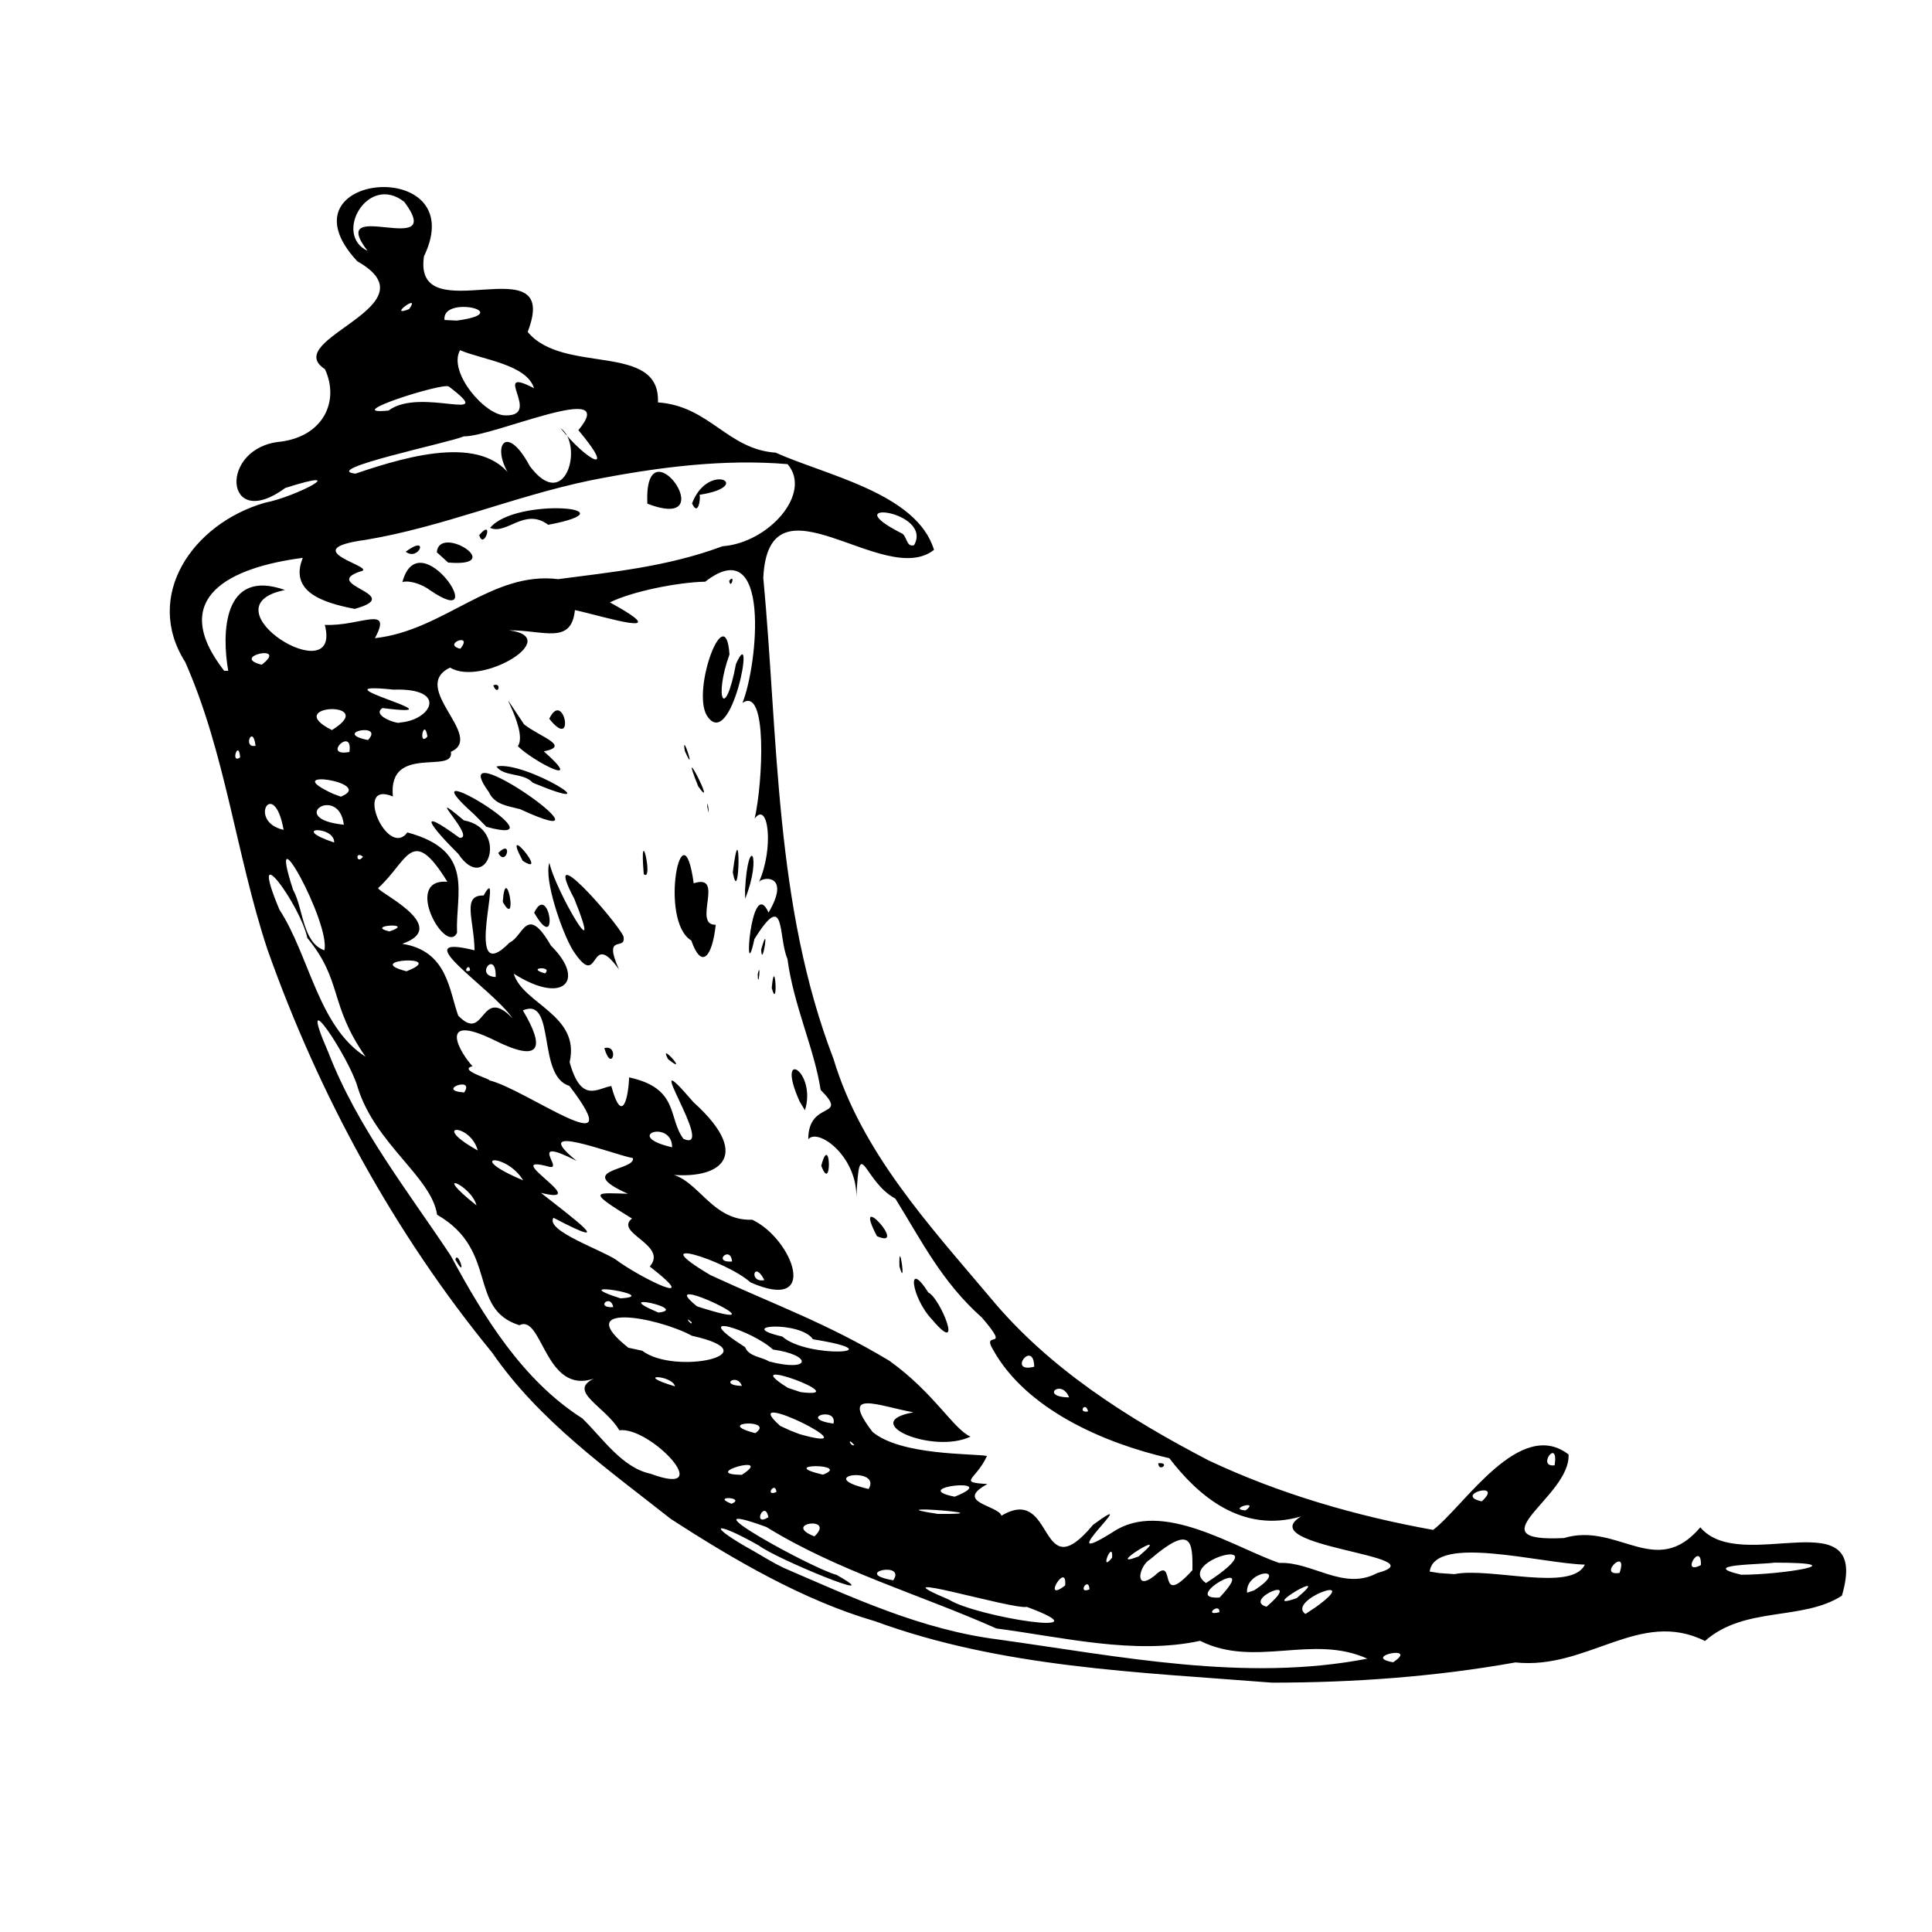
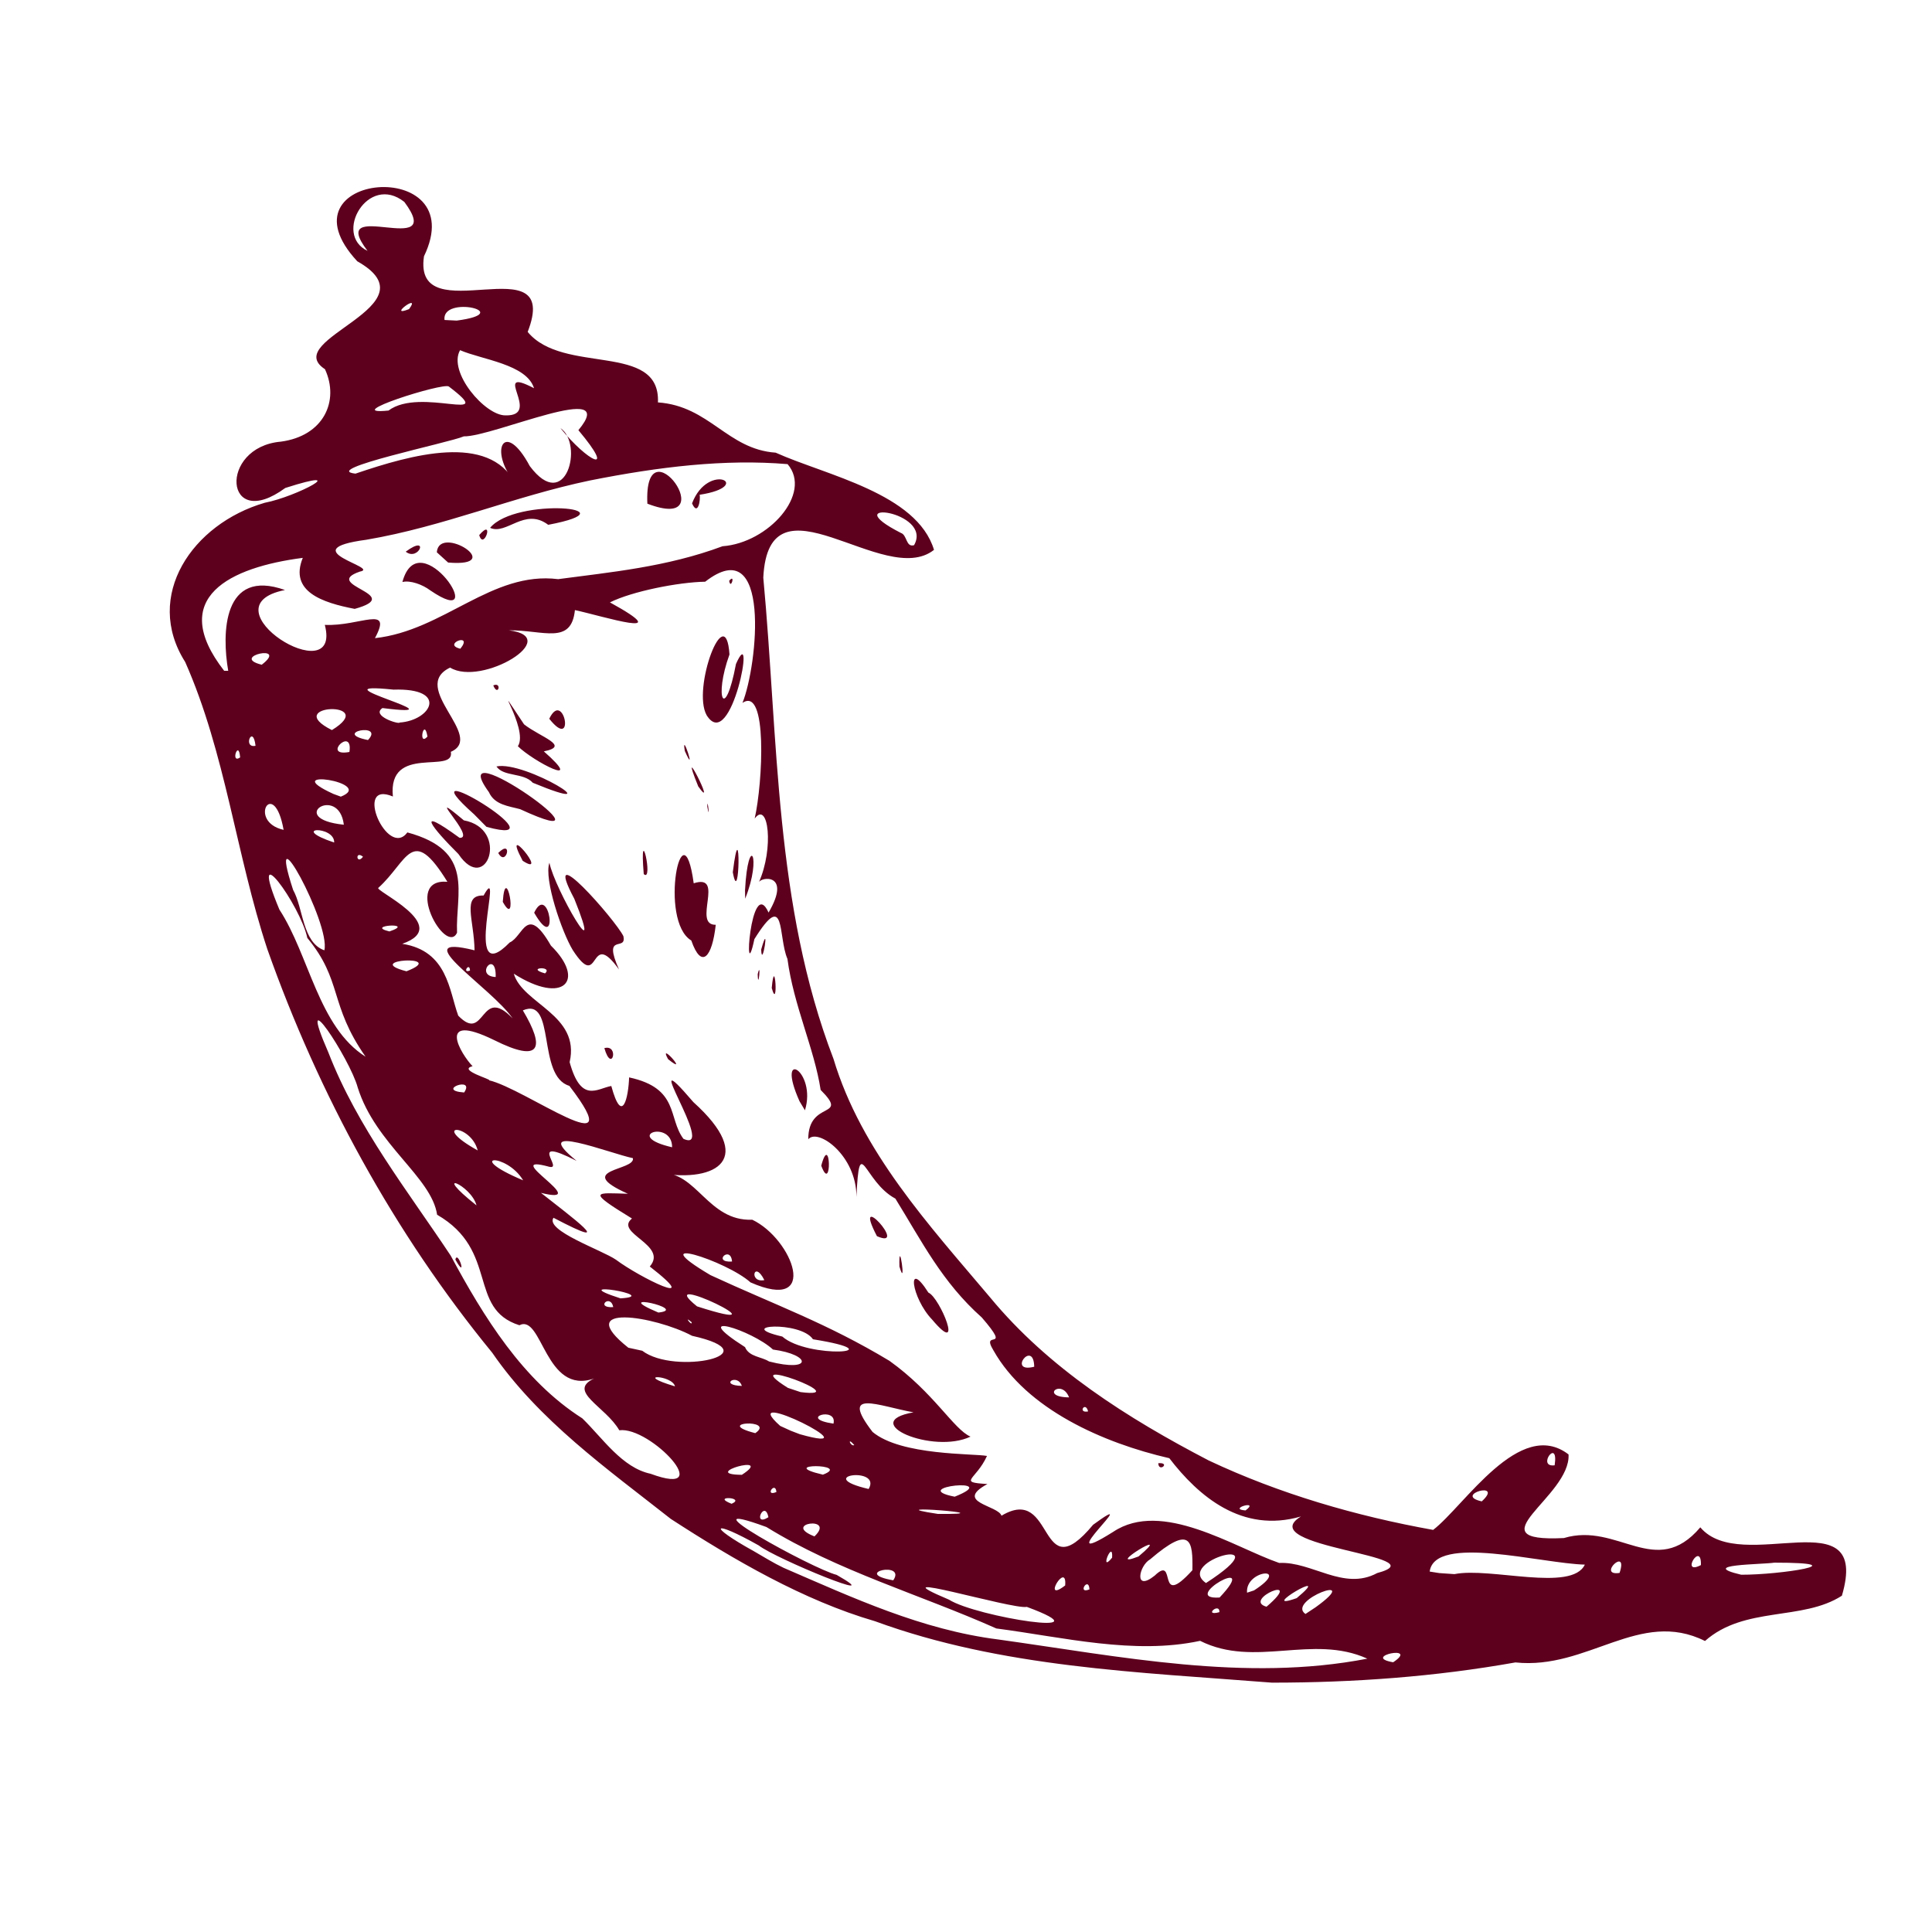
<svg xmlns="http://www.w3.org/2000/svg" viewBox="0 0 128 128">
-   <path fill="#000" d="M44.44 100.63c-4.23-3.33-8.74-6.52-11.83-11.01-6.49-7.92-11.49-17.1-14.9-26.74-2.07-6.27-2.77-12.99-5.44-19.02-2.78-4.38.48-9.16 5.27-10.55 2.13-.41 5.89-2.43 1.36-.98-4.06 2.98-4.45-2.71-.29-3.07 2.84-.38 3.89-2.7 2.92-4.8-3.05-1.99 7.4-4.18 2.14-7.15-5.48-5.91 7.66-7.05 4.42-.33-.77 5.16 9.18-.95 6.87 5.01 2.35 2.86 8.8.65 8.63 4.67 3.42.24 4.6 3.11 7.8 3.33 3.33 1.5 9.36 2.69 10.49 6.44-3.3 2.61-10.95-5.4-11.31 1.84 1 10.69.74 21.7 4.65 31.88 1.85 6.16 6.33 11.01 10.38 15.81 3.88 4.7 9.12 8.01 14.48 10.8 4.69 2.21 9.75 3.68 14.87 4.6 2.07-1.59 5.74-7.48 8.97-5 .16 2.8-6.42 5.84-.31 5.54 3.59-1.08 6.08 2.77 9.04-.71 2.72 3.23 11.32-2.06 9.38 4.53-2.62 1.69-6.44.67-9.07 3-4.33-2.16-7.77 1.93-12.56 1.42-5.32.95-10.73 1.34-16.13 1.34-8.85-.7-17.89-.99-26.3-4.07-4.74-1.38-9.37-4.08-13.53-6.78zm7.47 3.24c4.63 2 9.16 4.11 14.23 4.75 8.05 1.12 16.37 2.84 24.45 1.27-3.66-1.65-7.44.64-11.08-1.18-4.37.94-9.06-.24-13.5-.82-5.05-2.25-10.5-3.8-15.23-6.72-5.91-2.16 3.06 2.77 4.65 3.17 3.69 2.1-4.06-1.08-5.16-1.95-3.09-1.74-3.49-1.37-.31.39.64.37 1.28.77 1.95 1.09zm-8.81-6.23c4.49 1.66-.02-3.16-2.07-2.88-.91-1.58-3.48-2.58-1.67-3.43-3.26 1.13-3.42-4.3-4.95-3.53-3.45-1.09-1.34-4.95-5.45-7.32-.37-2.5-4.08-4.66-5.26-8.43-.52-1.93-4.19-7.46-1.94-2.31 1.92 4.96 5.29 9.21 8.1 13.45 2.18 4.04 4.76 8.26 8.72 10.78 1.34 1.3 2.63 3.27 4.52 3.67zM30.17 83.45c.16-.68.82 1.46 0 0zm18.3 16.18c1-.44-1.43-.56 0 0zm2.44.89c-.25-1.23-1.11.69 0 0zm3.05 1.27c1.45-1.38-2.24-.87 0 0zm5.22 2.91c.89-1.3-2.82-.49 0 0zm-10.03-6.99c2.25-1.46-2.91-.02 0 0zm2.29 1.14c-.07-.77-.82.34 0 0zm11.43 7.13c1.84 1.16 10.73 2.54 5.16.48-.93.2-10.33-2.66-5.16-.48zM44.72 91.85c-.18-.77-2.85-.85 0 0zm5.32 3.1c1.39-.96-2.87-.74 0 0zm4.48 2.75c1.98-.75-3.23-.75 0 0zm-11.97-8.21c2.16 1.65 8.7.21 3.3-.99-2.45-1.31-7.99-2.2-4.22.79l.92.2zm15 9.16c.9-1.53-3.77-.88 0 0zm-4.56-3.63c5.27 1.49-4.43-3.34-1.3-.55l.7.32.6.23zm9.14 5.28c4.99.05-4.51-.68 0 0zm-21.5-13.7c-.19-.93-1.23.08 0 0zm29.94 18.44c.14-1.68-1.62 1.25 0 0zM49.15 91.82c-.3-.88-1.56-.04 0 0zm-8.04-5.8c2.86-.17-3.93-1.26 0 0zm-9.54-6.16c-.36-1.38-3.12-2.47 0 0zM56.6 95.74c-.52-.6-.25.13 0 0zm15.58 9.56c-.05-.91-.85.35 0 0zM55.22 94.32c.28-1.18-2.44-.36 0 0zm-11.6-7.36c2.13-.23-3.42-1.44 0 0zm19.63 12.2c3.32-1.32-3.24-.64 0 0zm-10.21-6.93c3.83.49-4.56-2.61-.84-.28l.84.28zm13.31 8.19c3.58-2.14 2.4 5.01 6.07.6 3.62-2.64-3.13 3.27 1.33.47 3.23-2.16 7.99 1.02 11 2.06 2.16-.11 4.27 1.87 6.49.67 4.27-1.15-8.36-1.71-5.05-3.75-3.91 1.14-6.8-1.36-8.72-3.86-4.39-1.01-9.46-3.25-11.65-7.14-.89-1.46 1.29.21-.77-2.18-2.64-2.35-3.96-5.02-5.73-7.88-2.12-1.13-2.37-4.46-2.58-.11.02-2.74-2.56-4.59-3.19-3.82-.01-2.64 2.76-1.32.82-3.27-.42-2.74-1.79-5.59-2.2-8.68-.64-1.49-.09-4.68-2.19-1.31-.76 3.57-.25-4.38.94-1.76 1.56-2.67-.56-2.36-.65-1.99 1.02-2.26.64-5.46-.27-4.24.54-2.39.86-8.8-.81-7.66 1.01-2.5 1.92-11.44-2.47-8.03-1.78.03-4.85.64-6.31 1.37 4.56 2.51-.46.91-2.32.51-.24 2.33-2.08 1.32-4.38 1.34 3.67.45-1.79 3.75-3.89 2.47-2.74 1.31 2.36 4.57.05 5.58.28 1.52-4.19-.55-3.84 2.96-2.65-1.12-.36 4.16.96 2.38 4.51 1.22 3.18 4.01 3.29 6.65-.74 1.54-3.63-3.62-.64-3.38-2.36-3.83-2.61-1.38-4.56.39-.45.13 4.99 2.53 1.57 3.72 3.01.47 3.1 3.1 3.71 4.76 1.81 1.88 1.44-2.08 3.6.18-1.37-2.02-7.25-5.68-2.52-4.51-.03-2.03-.86-3.67.6-3.63 1.44-2.6-1.51 6.42 1.73 3.11.9-.39 1.12-2.6 2.73.21 2.34 2.3.85 3.97-2.46 1.86.59 2.01 4.42 2.72 3.7 5.86.76 2.76 1.83 1.74 2.76 1.58.73 2.68 1.14.71 1.18-.57 3.34.72 2.56 2.69 3.6 4.07 2.3 1.04-3.29-7.04.66-2.43 4.16 3.75 1.56 5.32-2.17 4.72 2.36-.19 3.12 3.19 6.07 3.07 2.69 1.28 4.52 6.2-.12 4.15-1.61-1.45-7.31-3.24-2.65-.48 4.3 1.99 7.71 3.18 11.86 5.68 2.96 2.12 4.25 4.54 5.37 5.02-2.49 1.19-7.51-.95-3.78-1.61-2.33-.42-4.94-1.6-2.71 1.3 1.89 1.58 6.71 1.42 7.58 1.59-.73 1.61-1.99 1.74.03 1.86-2.25 1.22.72 1.41.93 2.1zm-4.6-13c-1.37-1.43-1.72-4.11-.24-1.78.75.3 2.43 4.38.24 1.78zm14.99 9.52c.85-.06.02.65 0 0zM59.59 83.91c-.06-2.17.49 1.67 0 0zM58.1 81.9c-1.73-3.32 2.17.95 0 0zM40.04 69.44c1.01-.27.5 1.73 0 0zm14.37 7.79c.62-2.33.73 1.96 0 0zm-10.15-7.06c-.71-1.29 1.5 1.21 0 0zm8.71 2.79c-1.63-3.65 1.16-2 .36.6l-.36-.6zM37.95 62.95c-.73-1.2-1.93-4.72-1.55-5.79.35 1.75 3.72 7.53 1.65 2.39-2.28-4.3 2.73 1.4 3.25 2.47.24 1.07-1.41-.29-.29 2.21-2.04-2.85-1.2 1.58-3.06-1.28zm-4.64-3.2c.19-2.79 1.06 1.91 0 0zm2.08.72c1-2.11 1.69 2.93 0 0zm-5.02-3.89c-1.73-1.72-2.98-3.3.08-1.07 1.18.05-2.62-3.6.28-1.16 3.06.56 1.51 5.01-.36 2.23zm2.64-.07c1-.99.53.98 0 0zm1.62.52c-1.52-2.85 1.85 1.2 0 0zm-3.22-3.08c-5.02-4.47 6.31 2.34.82.83l-.82-.83zm14.39 8.36c-2.18-1.3-.58-9.18.16-3.79 2.11-.68-.12 2.78 1.46 2.75-.24 2.18-.95 2.97-1.62 1.04zm5.33 3.15c.21-2.38.45 1.62 0 0zm-.93-.92c.24-1.01.03 1.2 0 0zM32.39 52.48c-3.23-4.45 9.38 4.51 2.07 1.13-.77-.21-1.69-.28-2.07-1.13zm10.26 5.43c-.31-3.75.68.62 0 0zm7.78 5c.6-2.14.05 1.41 0 0zM32.89 50.78c1.92-.41 7.95 3.37 2.41 1.08-.62-.69-1.93-.38-2.41-1.08zm16.47 8.21c.2-3.84 1.15-2.29.01.55l-.01-.55zm-15.05-9.55c.78-1.15-2.08-5.18.41-1.45 1.08.85 3.11 1.43 1.31 1.79 2.84 2.5-.68.68-1.72-.34zm14.24 8.35c.54-4.37.47 2.56 0 0zM32.68 45.41c.6-.26.32.79 0 0zm3.71 2.21c.96-2.01 1.77 2.23 0 0zm10.47 5.82c0-.77.2 1.12 0 0zm-.6-1.34c-1.45-3.59 1.35 1.9 0 0zm-.89-2.35c-.25-1.48.83 1.86 0 0zm1.45-2.36c-1-1.76 1.26-7.75 1.51-4.03-1.05 2.89-.3 4.51.43.63 1.36-3.06-.29 6.02-1.94 3.4zm1.49-8.91c.44-.53.1.65 0 0zM45.82 87.6c-.59-.52.07.33 0 0zm5.13 2.6c2.86.74 2.84-.44.26-.79-1.39-1.29-5.77-2.66-1.85-.16.27.65 1.09.63 1.59.95zm-10.14-6.74c1.57 1.18 5.93 3.32 2.24.45 1.24-1.44-2.38-2.21-1.18-3.18-3.06-1.87-2.41-1.7-.27-1.64-3.67-1.64.53-1.52.33-2.36-1.42-.28-7.03-2.5-3.73.18-3.36-1.71-.8.64-1.82.39-3.44-.94 3.06 2.62-.54 1.73 1.97 1.56 5.3 4 .83 1.65-.57.85 3.21 2.14 4.14 2.78zm5.37 3.09c6.53 2.1-3.2-2.58 0 0zm27.5 16.65c.08-1.3-.9 1.11 0 0zm2.82 1.19c1.51-1.46.06 2.33 2.5-.36.03-1.92-.07-3.06-2.8-.72-.75.42-1.09 2.19.3 1.08zM31.65 76.22c-.47-1.82-3.25-1.81 0 0zm3.01 1.98c-1.12-1.86-4-1.68 0 0zm17.17 10.35c1.68 1.49 7.7 1.09 2.03.18-.83-1.24-5.32-.94-2.03-.18zm23.6 14.57c2.57-2.16-2.5.97 0 0zm5.36 3.69c.02-.69-1.11.3 0 0zm.01-.97c2.86-3.03-2.77.18 0 0zM24.22 70.01c-2.43-3.47-1.51-5.03-3.86-7.87-.45-2.17-4.03-7.09-1.85-1.88 1.99 3.05 2.58 7.77 5.71 9.75zm55.68 34.87c5.26-3.4-2.15-1.48 0 0zm4.01 1.57c2.64-2.26-1.66-.47 0 0zM30.75 72.38c.76-1.12-1.94-.14 0 0zm52.33 32.99c2.55-1.64-.59-1.39-.46.15l.46-.15zM48.5 83.58c-.09-1.11-1.35.09 0 0zm2.14 1.23c-.69-1.38-1.05.21 0 0zm36.53 21.67c3.27-2.36-1.98-.45-.68.45l.68-.45zm-1.26-.6c2.67-2.23-2.8.99 0 0zm6.39 4.25c1.79-1.19-2.17-.38 0 0zM32.39 71.57c2.39.54 9.56 5.89 5.33.37-2.17-.64-.87-5.94-3.08-5 1.48 2.48 1.22 3.53-1.9 1.97-3.91-1.91-2.2.94-1.43 1.73-1.04.25 1.39.91 1.08.93zm-10.9-8.61c.43-1.77-3.95-9.75-2.07-4 .68 1.21.61 3.49 2.07 4zM41.5 75.3c-1.23-1.03-.06-.15 0 0zm3.03.71c0-1.88-3.35-.77 0 0zm26.3 16.57c-.5-1.28-1.98-.02 0 0zm1.26.93c-.18-.72-.72.14 0 0zm10.43 6.56c1-.74-1.25-.09 0 0zM26.93 64.35c2.87-1.11-3.07-.79 0 0zm41.59 26.2c-.04-1.86-1.83.46 0 0zM25.8 61.71c1.84-.62-1.71-.41 0 0zm5.34 2.59c-.03-.61-.56.23 0 0zm65.22 39.99c2.37-.48 7.77 1.21 8.64-.63-2.88-.07-9.95-2.03-10.28.46l.63.1 1.01.07zM32.84 64.73c.05-1.88-1.46-.07 0 0zm-14.05-9.75c-.64-3.58-2.43-.54 0 0zm3.35.84c.04-1.15-3.07-1.03 0 0zm1.91.94c-.55-.44-.43.57 0 0zm12.06 7.73c.57-.52-1.35-.38 0 0zm-13.33-9.85c-.33-2.71-3.88-.4 0 0zm-6.87-4.46c-.1-1.25-.67.47 0 0zm1.02-.77c-.17-1.48-.88.19 0 0zm5.65 3.37c2.39-.94-4.35-1.94-.49-.18l.49.18zm75.59 46.69c1.53-1.4-1.94-.43 0 0zm9.13 4.74c.61-1.81-1.54.23 0 0zM23.15 49.82c.26-1.75-1.89.35 0 0zm-8.03-5.38c-.43-2.47-.37-6.82 3.76-5.35-5.51 1.1 3.82 6.85 2.64 2.31 2.32.11 4.53-1.37 3.32.88 4.57-.5 7.73-4.46 12.14-3.91 3.44-.46 7.19-.8 10.89-2.18 3.04-.22 5.97-3.5 4.31-5.44-4.15-.35-8.5.17-13.08 1.08-5.08 1.06-9.7 3.06-14.83 3.93-5 .67 1 1.85-.43 2.11-2.61.9 3.11 1.52-.34 2.47-2.13-.41-4.35-1.14-3.44-3.38-4.79.62-9 2.61-5.21 7.48h.27zm11.54-5.88c1.12-4.14 6.01 3.4 1.84.55-.5-.38-1.32-.68-1.84-.55zm.22-2.01c1.62-1.2.86.68 0 0zm2.06.04c.15-1.9 4.71 1.01.75.68l-.75-.68zm2.81-1.14c1.03-1.2.3 1.07 0 0zm.72-.48c1.71-2.06 9.69-1.31 3.85-.2-1.56-1.18-2.76.7-3.85.2zm10.42-1.6c-.26-5.62 5.18 1.99 0 0zm2.96-.02c1.08-2.83 4.2-1.14.5-.57.08.3-.11 1.46-.5.57zM21.99 48.37c3.23-1.98-3.43-1.72 0 0zm2.39.66c1.13-1.2-2.46-.49 0 0zm-7.04-4.99c1.85-1.42-2.18-.54 0 0zm95.35 59.65c.05-1.65-1.41.74 0 0zM103 97.08c.28-1.9-1.24.16 0 0zm12.36 7.25c2.58.01 7.82-.8 2.2-.8-.88.13-5.13.11-2.2.8zM26.48 47.87c2.09-.14 3.27-2.3-.41-2.18-5.69-.59 5.02 1.95-.73 1.22-.77.51 1.09 1.1 1.14.96zm1.84.93c-.22-1.34-.65.71 0 0zm2.18-5.82c.9-1.12-1.26-.3 0 0zm-6.95-11.6c3.73-1.27 8.82-2.69 10.58.62-1.79-2.15-.72-4.28.97-1.12 2.39 3.19 3.59-1.45 2.03-2.52 1.77 2.2 3.79 3.24 1.19.14 2.83-3.4-5.66.45-7.59.41-.92.41-9.58 2.2-7.18 2.47zm2.19-4.18c2.13-1.6 7.35.96 4-1.59-.33-.3-7.35 1.93-4 1.59zm7.75.32c2.49.06-1.07-3.34 1.89-1.8-.49-1.59-3.45-1.89-4.9-2.52-.82 1.45 1.66 4.34 3.01 4.32zm-6.39-7.04c.86-1.16-1.51.6 0 0zm3.16.76c4.01-.53-1.02-1.72-.81-.04l.81.04zm-5.91-4.62c-2.82-3.69 5.31.62 2.44-3.24-2.41-1.92-4.73 2.16-2.44 3.24zm36.21 19.5c1.29-2.29-5.34-3.09-.87-.81.42.14.32.97.87.81z" />
+   <path fill="#5D001E" d="M44.44 100.63c-4.23-3.33-8.74-6.52-11.83-11.01-6.49-7.92-11.49-17.1-14.9-26.74-2.07-6.27-2.77-12.99-5.44-19.02-2.78-4.38.48-9.16 5.27-10.55 2.13-.41 5.89-2.43 1.36-.98-4.06 2.98-4.45-2.71-.29-3.07 2.84-.38 3.89-2.7 2.92-4.8-3.05-1.99 7.4-4.18 2.14-7.15-5.48-5.91 7.66-7.05 4.42-.33-.77 5.16 9.18-.95 6.87 5.01 2.35 2.86 8.8.65 8.63 4.67 3.42.24 4.6 3.11 7.8 3.33 3.33 1.5 9.36 2.69 10.49 6.44-3.3 2.61-10.95-5.4-11.31 1.84 1 10.69.74 21.7 4.65 31.88 1.85 6.16 6.33 11.01 10.38 15.81 3.88 4.7 9.12 8.01 14.48 10.8 4.69 2.21 9.75 3.68 14.87 4.6 2.07-1.59 5.74-7.48 8.97-5 .16 2.8-6.42 5.84-.31 5.54 3.59-1.08 6.08 2.77 9.04-.71 2.72 3.23 11.32-2.06 9.38 4.53-2.62 1.69-6.44.67-9.07 3-4.33-2.16-7.77 1.93-12.56 1.42-5.32.95-10.73 1.34-16.13 1.34-8.85-.7-17.89-.99-26.3-4.07-4.74-1.38-9.37-4.08-13.53-6.78zm7.47 3.24c4.63 2 9.16 4.11 14.23 4.75 8.05 1.12 16.37 2.84 24.45 1.27-3.66-1.65-7.44.64-11.08-1.18-4.37.94-9.06-.24-13.5-.82-5.05-2.25-10.5-3.8-15.23-6.72-5.91-2.16 3.06 2.77 4.65 3.17 3.69 2.1-4.06-1.08-5.16-1.95-3.09-1.74-3.49-1.37-.31.39.64.37 1.28.77 1.95 1.09zm-8.81-6.23c4.49 1.66-.02-3.16-2.07-2.88-.91-1.58-3.48-2.58-1.67-3.43-3.26 1.13-3.42-4.3-4.95-3.53-3.45-1.09-1.34-4.95-5.45-7.32-.37-2.5-4.08-4.66-5.26-8.43-.52-1.93-4.19-7.46-1.94-2.31 1.92 4.96 5.29 9.21 8.1 13.45 2.18 4.04 4.76 8.26 8.72 10.78 1.34 1.3 2.63 3.27 4.52 3.67zM30.17 83.45c.16-.68.82 1.46 0 0zm18.3 16.18c1-.44-1.43-.56 0 0zm2.44.89c-.25-1.23-1.11.69 0 0zm3.05 1.27c1.45-1.38-2.24-.87 0 0zm5.22 2.91c.89-1.3-2.82-.49 0 0zm-10.03-6.99c2.25-1.46-2.91-.02 0 0zm2.29 1.14c-.07-.77-.82.34 0 0zm11.43 7.13c1.84 1.16 10.73 2.54 5.16.48-.93.2-10.33-2.66-5.16-.48zM44.72 91.85c-.18-.77-2.85-.85 0 0zm5.32 3.1c1.39-.96-2.87-.74 0 0zm4.48 2.75c1.98-.75-3.23-.75 0 0zm-11.97-8.21c2.16 1.65 8.7.21 3.3-.99-2.45-1.31-7.99-2.2-4.22.79l.92.2zm15 9.16c.9-1.53-3.77-.88 0 0zm-4.56-3.63c5.27 1.49-4.43-3.34-1.3-.55l.7.32.6.23zm9.14 5.28c4.99.05-4.51-.68 0 0zm-21.5-13.7c-.19-.93-1.23.08 0 0zm29.94 18.44c.14-1.68-1.62 1.25 0 0zM49.15 91.82c-.3-.88-1.56-.04 0 0zm-8.04-5.8c2.86-.17-3.93-1.26 0 0zm-9.54-6.16c-.36-1.38-3.12-2.47 0 0zM56.6 95.74c-.52-.6-.25.13 0 0zm15.58 9.56c-.05-.91-.85.35 0 0zM55.22 94.32c.28-1.18-2.44-.36 0 0zm-11.6-7.36c2.13-.23-3.42-1.44 0 0zm19.63 12.2c3.32-1.32-3.24-.64 0 0zm-10.21-6.93c3.83.49-4.56-2.61-.84-.28l.84.28zm13.31 8.19c3.58-2.14 2.4 5.01 6.07.6 3.62-2.64-3.13 3.27 1.33.47 3.23-2.16 7.99 1.02 11 2.06 2.16-.11 4.27 1.87 6.49.67 4.27-1.15-8.36-1.71-5.05-3.75-3.91 1.14-6.8-1.36-8.72-3.86-4.39-1.01-9.46-3.25-11.65-7.14-.89-1.46 1.29.21-.77-2.18-2.64-2.35-3.96-5.02-5.73-7.88-2.12-1.13-2.37-4.46-2.58-.11.02-2.74-2.56-4.59-3.19-3.82-.01-2.64 2.76-1.32.82-3.27-.42-2.74-1.79-5.59-2.2-8.68-.64-1.49-.09-4.68-2.19-1.31-.76 3.57-.25-4.38.94-1.76 1.56-2.67-.56-2.36-.65-1.99 1.02-2.26.64-5.46-.27-4.24.54-2.39.86-8.8-.81-7.66 1.01-2.5 1.92-11.44-2.47-8.03-1.78.03-4.85.64-6.31 1.37 4.56 2.51-.46.91-2.32.51-.24 2.33-2.08 1.32-4.38 1.34 3.67.45-1.79 3.75-3.89 2.47-2.74 1.31 2.36 4.57.05 5.58.28 1.52-4.19-.55-3.84 2.96-2.65-1.12-.36 4.16.96 2.38 4.51 1.22 3.18 4.01 3.29 6.65-.74 1.54-3.63-3.62-.64-3.38-2.36-3.83-2.61-1.38-4.56.39-.45.13 4.99 2.53 1.57 3.72 3.01.47 3.1 3.1 3.71 4.76 1.81 1.88 1.44-2.08 3.6.18-1.37-2.02-7.25-5.68-2.52-4.51-.03-2.03-.86-3.67.6-3.63 1.44-2.6-1.51 6.42 1.73 3.11.9-.39 1.12-2.6 2.73.21 2.34 2.3.85 3.97-2.46 1.86.59 2.01 4.42 2.72 3.7 5.86.76 2.76 1.83 1.74 2.76 1.58.73 2.68 1.14.71 1.18-.57 3.34.72 2.56 2.69 3.6 4.07 2.3 1.04-3.29-7.04.66-2.43 4.16 3.75 1.56 5.32-2.17 4.72 2.36-.19 3.12 3.19 6.07 3.07 2.69 1.28 4.52 6.2-.12 4.15-1.61-1.45-7.31-3.24-2.65-.48 4.3 1.99 7.71 3.18 11.86 5.68 2.96 2.12 4.25 4.54 5.37 5.02-2.49 1.19-7.51-.95-3.78-1.61-2.33-.42-4.94-1.6-2.71 1.3 1.89 1.58 6.71 1.42 7.58 1.59-.73 1.61-1.99 1.74.03 1.86-2.25 1.22.72 1.41.93 2.1zm-4.6-13c-1.37-1.43-1.72-4.11-.24-1.78.75.3 2.43 4.38.24 1.78zm14.99 9.52c.85-.06.02.65 0 0zM59.59 83.91c-.06-2.17.49 1.67 0 0zM58.1 81.9c-1.73-3.32 2.17.95 0 0zM40.04 69.44c1.01-.27.5 1.73 0 0zm14.37 7.79c.62-2.33.73 1.96 0 0zm-10.15-7.06c-.71-1.29 1.5 1.21 0 0zm8.71 2.79c-1.63-3.65 1.16-2 .36.6l-.36-.6zM37.95 62.95c-.73-1.2-1.93-4.72-1.55-5.79.35 1.75 3.72 7.53 1.65 2.39-2.28-4.3 2.73 1.4 3.25 2.47.24 1.07-1.41-.29-.29 2.21-2.04-2.85-1.2 1.58-3.06-1.28zm-4.64-3.2c.19-2.79 1.06 1.91 0 0zm2.08.72c1-2.11 1.69 2.93 0 0zm-5.02-3.89c-1.73-1.72-2.98-3.3.08-1.07 1.18.05-2.62-3.6.28-1.16 3.06.56 1.51 5.01-.36 2.23zm2.64-.07c1-.99.53.98 0 0zm1.62.52c-1.52-2.85 1.85 1.2 0 0zm-3.22-3.08c-5.02-4.47 6.31 2.34.82.83l-.82-.83zm14.39 8.36c-2.18-1.3-.58-9.18.16-3.79 2.11-.68-.12 2.78 1.46 2.75-.24 2.18-.95 2.97-1.62 1.04zm5.33 3.15c.21-2.38.45 1.62 0 0zm-.93-.92c.24-1.01.03 1.2 0 0zM32.39 52.48c-3.23-4.45 9.38 4.51 2.07 1.13-.77-.21-1.69-.28-2.07-1.13zm10.26 5.43c-.31-3.75.68.62 0 0zm7.78 5c.6-2.14.05 1.41 0 0zM32.89 50.78c1.92-.41 7.95 3.37 2.41 1.08-.62-.69-1.93-.38-2.41-1.08zm16.47 8.21c.2-3.84 1.15-2.29.01.55l-.01-.55zm-15.05-9.55c.78-1.15-2.08-5.18.41-1.45 1.08.85 3.11 1.43 1.31 1.79 2.84 2.5-.68.68-1.72-.34zm14.24 8.35c.54-4.37.47 2.56 0 0zM32.68 45.41c.6-.26.32.79 0 0zm3.71 2.21c.96-2.01 1.77 2.23 0 0zm10.47 5.82c0-.77.2 1.12 0 0zm-.6-1.34c-1.45-3.59 1.35 1.9 0 0zm-.89-2.35c-.25-1.48.83 1.86 0 0zm1.45-2.36c-1-1.76 1.26-7.75 1.51-4.03-1.05 2.89-.3 4.51.43.63 1.36-3.06-.29 6.02-1.94 3.4zm1.49-8.91c.44-.53.1.65 0 0zM45.82 87.6c-.59-.52.07.33 0 0zm5.13 2.6c2.86.74 2.84-.44.26-.79-1.39-1.29-5.77-2.66-1.85-.16.27.65 1.09.63 1.59.95zm-10.14-6.74c1.57 1.18 5.93 3.32 2.24.45 1.24-1.44-2.38-2.21-1.18-3.18-3.06-1.87-2.41-1.7-.27-1.64-3.67-1.64.53-1.52.33-2.36-1.42-.28-7.03-2.5-3.73.18-3.36-1.71-.8.64-1.82.39-3.44-.94 3.06 2.62-.54 1.73 1.97 1.56 5.3 4 .83 1.65-.57.85 3.21 2.14 4.14 2.78zm5.37 3.09c6.53 2.1-3.2-2.58 0 0zm27.5 16.65c.08-1.3-.9 1.11 0 0zm2.82 1.19c1.51-1.46.06 2.33 2.5-.36.03-1.92-.07-3.06-2.8-.72-.75.42-1.09 2.19.3 1.08zM31.65 76.22c-.47-1.82-3.25-1.81 0 0zm3.01 1.98c-1.12-1.86-4-1.68 0 0zm17.17 10.35c1.68 1.49 7.7 1.09 2.03.18-.83-1.24-5.32-.94-2.03-.18zm23.6 14.57c2.57-2.16-2.5.97 0 0zm5.36 3.69c.02-.69-1.11.3 0 0zm.01-.97c2.86-3.03-2.77.18 0 0zM24.22 70.01c-2.43-3.47-1.51-5.03-3.86-7.87-.45-2.17-4.03-7.09-1.85-1.88 1.99 3.05 2.58 7.77 5.71 9.75zm55.68 34.87c5.26-3.4-2.15-1.48 0 0zm4.01 1.57c2.64-2.26-1.66-.47 0 0zM30.75 72.38c.76-1.12-1.94-.14 0 0zm52.33 32.99c2.55-1.64-.59-1.39-.46.15l.46-.15zM48.5 83.58c-.09-1.11-1.35.09 0 0zm2.14 1.23c-.69-1.38-1.05.21 0 0zm36.53 21.67c3.27-2.36-1.98-.45-.68.45l.68-.45zm-1.26-.6c2.67-2.23-2.8.99 0 0zm6.39 4.25c1.79-1.19-2.17-.38 0 0zM32.39 71.57c2.39.54 9.56 5.89 5.33.37-2.17-.64-.87-5.94-3.08-5 1.48 2.48 1.22 3.53-1.9 1.97-3.91-1.91-2.2.94-1.43 1.73-1.04.25 1.39.91 1.08.93zm-10.9-8.61c.43-1.77-3.95-9.75-2.07-4 .68 1.21.61 3.49 2.07 4zM41.5 75.3c-1.23-1.03-.06-.15 0 0zm3.03.71c0-1.88-3.35-.77 0 0zm26.3 16.57c-.5-1.28-1.98-.02 0 0zm1.26.93c-.18-.72-.72.14 0 0zm10.43 6.56c1-.74-1.25-.09 0 0zM26.93 64.35c2.87-1.11-3.07-.79 0 0zm41.59 26.2c-.04-1.86-1.83.46 0 0zM25.8 61.71c1.84-.62-1.71-.41 0 0zm5.34 2.59c-.03-.61-.56.23 0 0zm65.22 39.99c2.37-.48 7.77 1.21 8.64-.63-2.88-.07-9.95-2.03-10.28.46l.63.1 1.01.07zM32.84 64.73c.05-1.88-1.46-.07 0 0zm-14.05-9.75c-.64-3.58-2.43-.54 0 0zm3.35.84c.04-1.15-3.07-1.03 0 0zm1.91.94c-.55-.44-.43.57 0 0zm12.06 7.73c.57-.52-1.35-.38 0 0zm-13.33-9.85c-.33-2.71-3.88-.4 0 0zm-6.87-4.46c-.1-1.25-.67.47 0 0zm1.02-.77c-.17-1.48-.88.19 0 0zm5.65 3.37c2.39-.94-4.35-1.94-.49-.18l.49.18zm75.59 46.69c1.53-1.4-1.94-.43 0 0zm9.13 4.74c.61-1.81-1.54.23 0 0zM23.15 49.82c.26-1.75-1.89.35 0 0zm-8.03-5.38c-.43-2.47-.37-6.82 3.76-5.35-5.51 1.1 3.82 6.85 2.64 2.31 2.32.11 4.53-1.37 3.32.88 4.57-.5 7.73-4.46 12.14-3.91 3.44-.46 7.19-.8 10.89-2.18 3.04-.22 5.97-3.5 4.31-5.44-4.15-.35-8.5.17-13.08 1.08-5.08 1.06-9.7 3.06-14.83 3.93-5 .67 1 1.85-.43 2.11-2.61.9 3.11 1.52-.34 2.47-2.13-.41-4.35-1.14-3.44-3.38-4.79.62-9 2.61-5.21 7.48h.27zm11.54-5.88c1.12-4.14 6.01 3.4 1.84.55-.5-.38-1.32-.68-1.84-.55zm.22-2.01c1.62-1.2.86.68 0 0zm2.06.04c.15-1.9 4.71 1.01.75.68l-.75-.68zm2.81-1.14c1.03-1.2.3 1.07 0 0zm.72-.48c1.71-2.06 9.69-1.31 3.85-.2-1.56-1.18-2.76.7-3.85.2zm10.42-1.6c-.26-5.62 5.18 1.99 0 0zm2.96-.02c1.08-2.83 4.2-1.14.5-.57.08.3-.11 1.46-.5.57zM21.99 48.37c3.23-1.98-3.43-1.72 0 0zm2.39.66c1.13-1.2-2.46-.49 0 0zm-7.04-4.99c1.85-1.42-2.18-.54 0 0zm95.35 59.65c.05-1.65-1.41.74 0 0zM103 97.08c.28-1.9-1.24.16 0 0zm12.36 7.25c2.58.01 7.82-.8 2.2-.8-.88.13-5.13.11-2.2.8zM26.48 47.87c2.09-.14 3.27-2.3-.41-2.18-5.69-.59 5.02 1.95-.73 1.22-.77.51 1.09 1.1 1.14.96zm1.84.93c-.22-1.34-.65.71 0 0zm2.18-5.82c.9-1.12-1.26-.3 0 0zm-6.95-11.6c3.73-1.27 8.82-2.69 10.58.62-1.79-2.15-.72-4.28.97-1.12 2.39 3.19 3.59-1.45 2.03-2.52 1.77 2.2 3.79 3.24 1.19.14 2.83-3.4-5.66.45-7.59.41-.92.41-9.58 2.2-7.18 2.47zm2.19-4.18c2.13-1.6 7.35.96 4-1.59-.33-.3-7.35 1.93-4 1.59zm7.75.32c2.49.06-1.07-3.34 1.89-1.8-.49-1.59-3.45-1.89-4.9-2.52-.82 1.45 1.66 4.34 3.01 4.32zm-6.39-7.04c.86-1.16-1.51.6 0 0zm3.16.76c4.01-.53-1.02-1.72-.81-.04l.81.04zm-5.91-4.62c-2.82-3.69 5.31.62 2.44-3.24-2.41-1.92-4.73 2.16-2.44 3.24zm36.21 19.5c1.29-2.29-5.34-3.09-.87-.81.42.14.32.97.87.81z" />
</svg>
